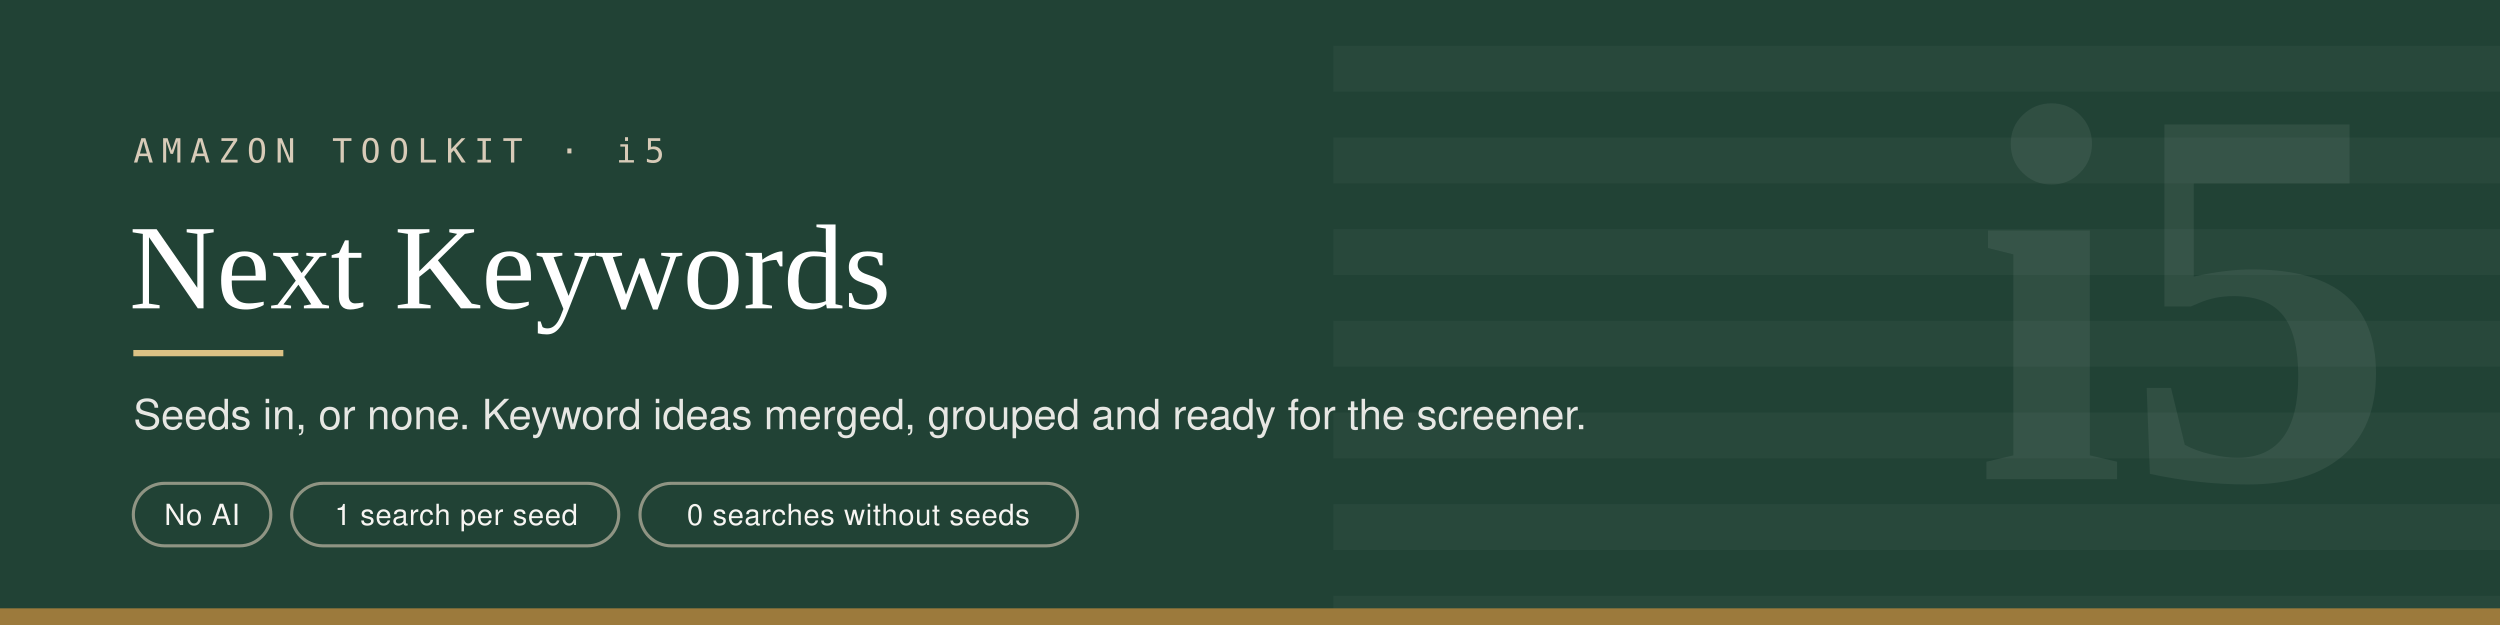
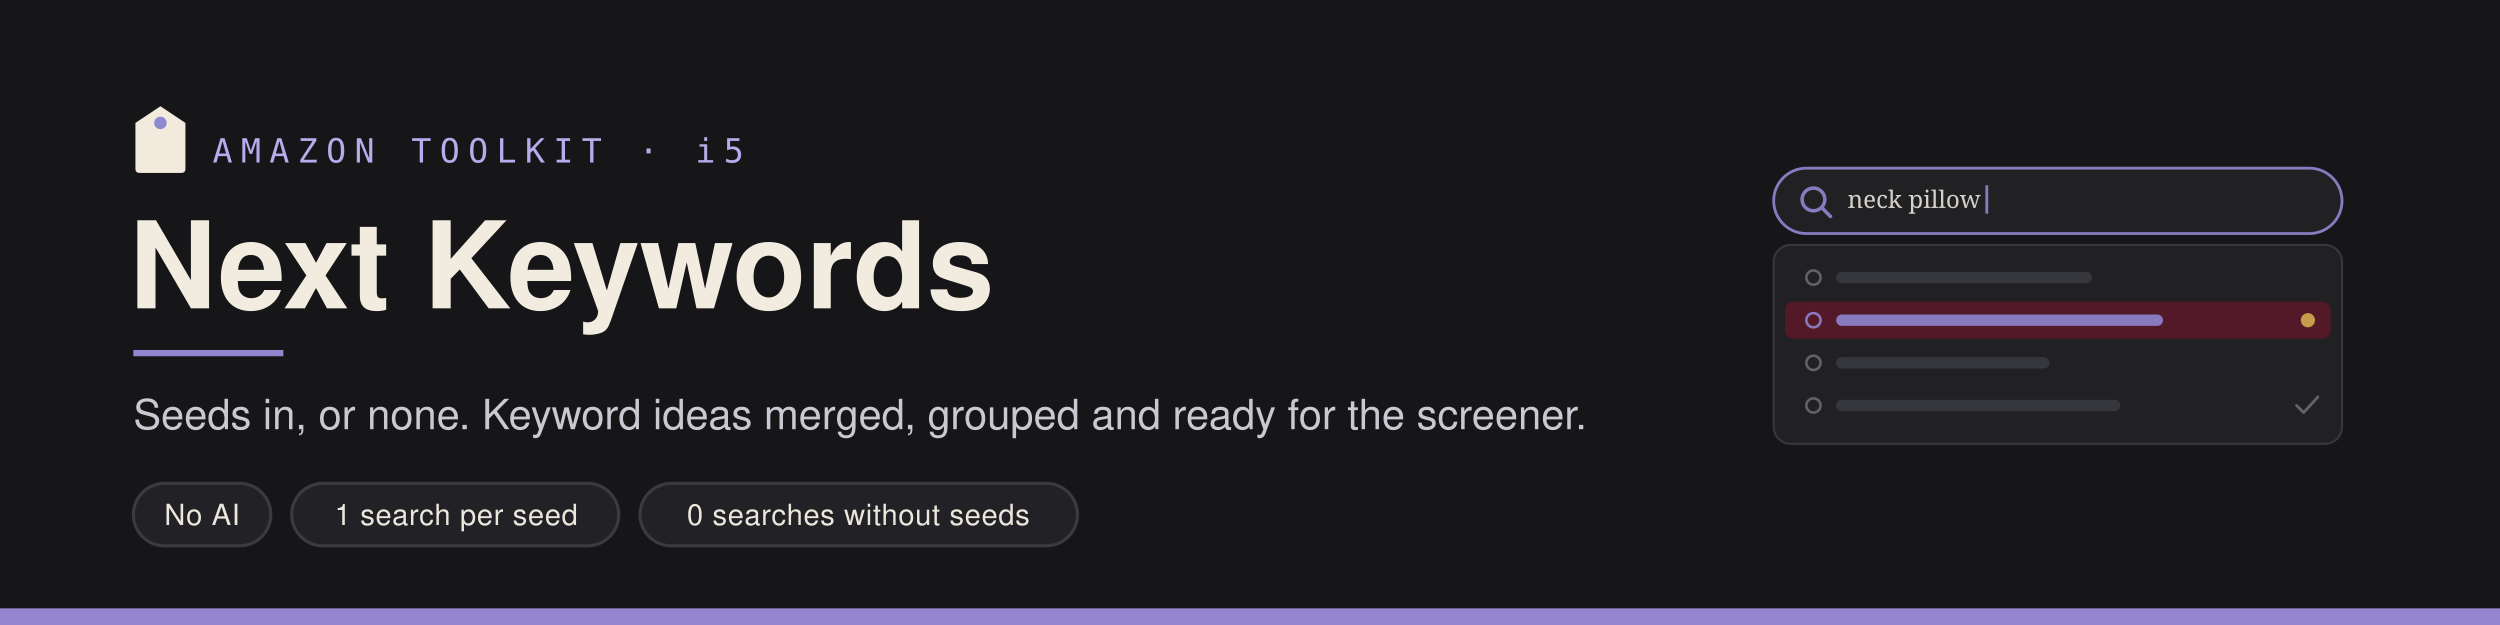
<svg xmlns="http://www.w3.org/2000/svg" width="1200" height="300" viewBox="0 0 1200 300" role="img" aria-label="i5 Next Keywords: Seeds in, or none. Keyword ideas merged, grouped and ready for the screener.">
-   <rect width="1200" height="300" fill="#214235" />
-   <rect x="640" y="22" width="560" height="22" fill="#ffffff" opacity="0.035" />
-   <rect x="640" y="66" width="560" height="22" fill="#ffffff" opacity="0.035" />
-   <rect x="640" y="110" width="560" height="22" fill="#ffffff" opacity="0.035" />
-   <rect x="640" y="154" width="560" height="22" fill="#ffffff" opacity="0.035" />
-   <rect x="640" y="198" width="560" height="22" fill="#ffffff" opacity="0.035" />
-   <rect x="640" y="242" width="560" height="22" fill="#ffffff" opacity="0.035" />
-   <rect x="640" y="286" width="560" height="22" fill="#ffffff" opacity="0.035" />
-   <text x="1150" y="230" text-anchor="end" font-family="Georgia, 'Times New Roman', serif" font-size="260" font-weight="700" fill="#ffffff" opacity="0.07">i5</text>
-   <rect x="0" y="292" width="1200" height="8" fill="#9C7A3C" />
-   <text x="64" y="78" font-family="ui-monospace, 'Cascadia Mono', Consolas, 'SF Mono', Menlo, monospace" font-size="16" fill="#D8CBB8" letter-spacing="4">AMAZON TOOLKIT · i5</text>
-   <text x="62" y="148" font-family="Georgia, 'Times New Roman', serif" font-size="58" fill="#ffffff">Next Keywords</text>
-   <rect x="64" y="168" width="72" height="3" fill="#DCC285" />
-   <text x="64" y="206" font-family="'Segoe UI', -apple-system, Helvetica, Arial, sans-serif" font-size="20" fill="#f7f5f2" opacity="0.92">Seeds in, or none. Keyword ideas merged, grouped and ready for the screener.</text>
-   <rect x="64" y="232" width="66" height="30" rx="15" fill="none" stroke="#D8CBB8" stroke-opacity="0.6" stroke-width="1.5" />
-   <text x="97" y="252" text-anchor="middle" font-family="'Segoe UI', -apple-system, Helvetica, Arial, sans-serif" font-size="14" fill="#f7f5f2" letter-spacing="0.3">No AI</text>
-   <rect x="140.0" y="232" width="157" height="30" rx="15" fill="none" stroke="#D8CBB8" stroke-opacity="0.6" stroke-width="1.5" />
-   <text x="219" y="252" text-anchor="middle" font-family="'Segoe UI', -apple-system, Helvetica, Arial, sans-serif" font-size="14" fill="#f7f5f2" letter-spacing="0.3">1 search per seed</text>
-   <rect x="307.2" y="232" width="210" height="30" rx="15" fill="none" stroke="#D8CBB8" stroke-opacity="0.6" stroke-width="1.5" />
-   <text x="412" y="252" text-anchor="middle" font-family="'Segoe UI', -apple-system, Helvetica, Arial, sans-serif" font-size="14" fill="#f7f5f2" letter-spacing="0.3">0 searches without seeds</text>
+   <rect width="1200" height="300" fill="#161618" />
+   <g transform="translate(850 78) scale(0.682)" opacity="0.9">
+     <rect x="2" y="4" width="400" height="46" rx="23" fill="#222226" stroke="#9485D0" stroke-width="2" />
+     <circle cx="30" cy="26" r="8" fill="none" stroke="#9485D0" stroke-width="2.5" />
+     <path d="M36 32 L42 38" stroke="#9485D0" stroke-width="2.5" stroke-linecap="round" />
+     <text x="54" y="32" font-family="Georgia,serif" font-size="17" fill="#ECE7DD">neck pillow</text>
+     <path d="M152 16 V36" stroke="#9485D0" stroke-width="2" />
+     <rect x="2" y="58" width="400" height="140" rx="12" fill="#222226" stroke="#3A3A41" stroke-width="1.5" />
+     <circle cx="30" cy="81" r="5" fill="none" stroke="#6A6A73" stroke-width="1.8" />
+     <rect x="46" y="77" width="180" height="8" rx="4" fill="#3A3A41" />
+     <rect x="10" y="98" width="384" height="26" rx="6" fill="#5A1A2B" />
+     <circle cx="30" cy="111" r="5" fill="none" stroke="#9485D0" stroke-width="1.8" />
+     <rect x="46" y="107" width="230" height="8" rx="4" fill="#9485D0" />
+     <circle cx="378" cy="111" r="5" fill="#DAAC53" />
+     <circle cx="30" cy="141" r="5" fill="none" stroke="#6A6A73" stroke-width="1.8" />
+     <rect x="46" y="137" width="150" height="8" rx="4" fill="#3A3A41" />
+     <circle cx="30" cy="171" r="5" fill="none" stroke="#6A6A73" stroke-width="1.8" />
+     <rect x="46" y="167" width="200" height="8" rx="4" fill="#3A3A41" />
+     <path d="M370 171 L375 176 L385 165" fill="none" stroke="#6A6A73" stroke-width="2" stroke-linecap="round" stroke-linejoin="round" />
+   </g>
+   <rect x="0" y="292" width="1200" height="8" fill="#9485D0" />
+   <g transform="translate(64 50)">
+     <path d="M13 1 L25 9 L25 31 Q25 33 23 33 L3 33 Q1 33 1 31 L1 9 Z" fill="#F2EADD" />
+     <circle cx="13" cy="9" r="3" fill="#8F8AD0" />
+   </g>
+   <text x="102" y="78" font-family="ui-monospace, 'Cascadia Mono', Consolas, 'SF Mono', Menlo, monospace" font-size="16" fill="#B7ACEB" letter-spacing="4">AMAZON TOOLKIT · i5</text>
+   <text x="62" y="148" font-family="'Bricolage Grotesque', 'Segoe UI', Helvetica, Arial, sans-serif" font-weight="800" font-size="58" fill="#F2ECE0">Next Keywords</text>
+   <rect x="64" y="168" width="72" height="3" fill="#9485D0" />
+   <text x="64" y="206" font-family="'Segoe UI', -apple-system, Helvetica, Arial, sans-serif" font-size="20" fill="#C9C9D1">Seeds in, or none. Keyword ideas merged, grouped and ready for the screener.</text>
+   <rect x="64" y="232" width="66" height="30" rx="15" fill="#222226" stroke="#3A3A41" stroke-width="1.5" />
+   <text x="97" y="252" text-anchor="middle" font-family="'Segoe UI', -apple-system, Helvetica, Arial, sans-serif" font-size="14" fill="#ECE7DD" letter-spacing="0.3">No AI</text>
+   <rect x="140.0" y="232" width="157" height="30" rx="15" fill="#222226" stroke="#3A3A41" stroke-width="1.5" />
+   <text x="219" y="252" text-anchor="middle" font-family="'Segoe UI', -apple-system, Helvetica, Arial, sans-serif" font-size="14" fill="#ECE7DD" letter-spacing="0.3">1 search per seed</text>
+   <rect x="307.2" y="232" width="210" height="30" rx="15" fill="#222226" stroke="#3A3A41" stroke-width="1.5" />
+   <text x="412" y="252" text-anchor="middle" font-family="'Segoe UI', -apple-system, Helvetica, Arial, sans-serif" font-size="14" fill="#ECE7DD" letter-spacing="0.3">0 searches without seeds</text>
</svg>
